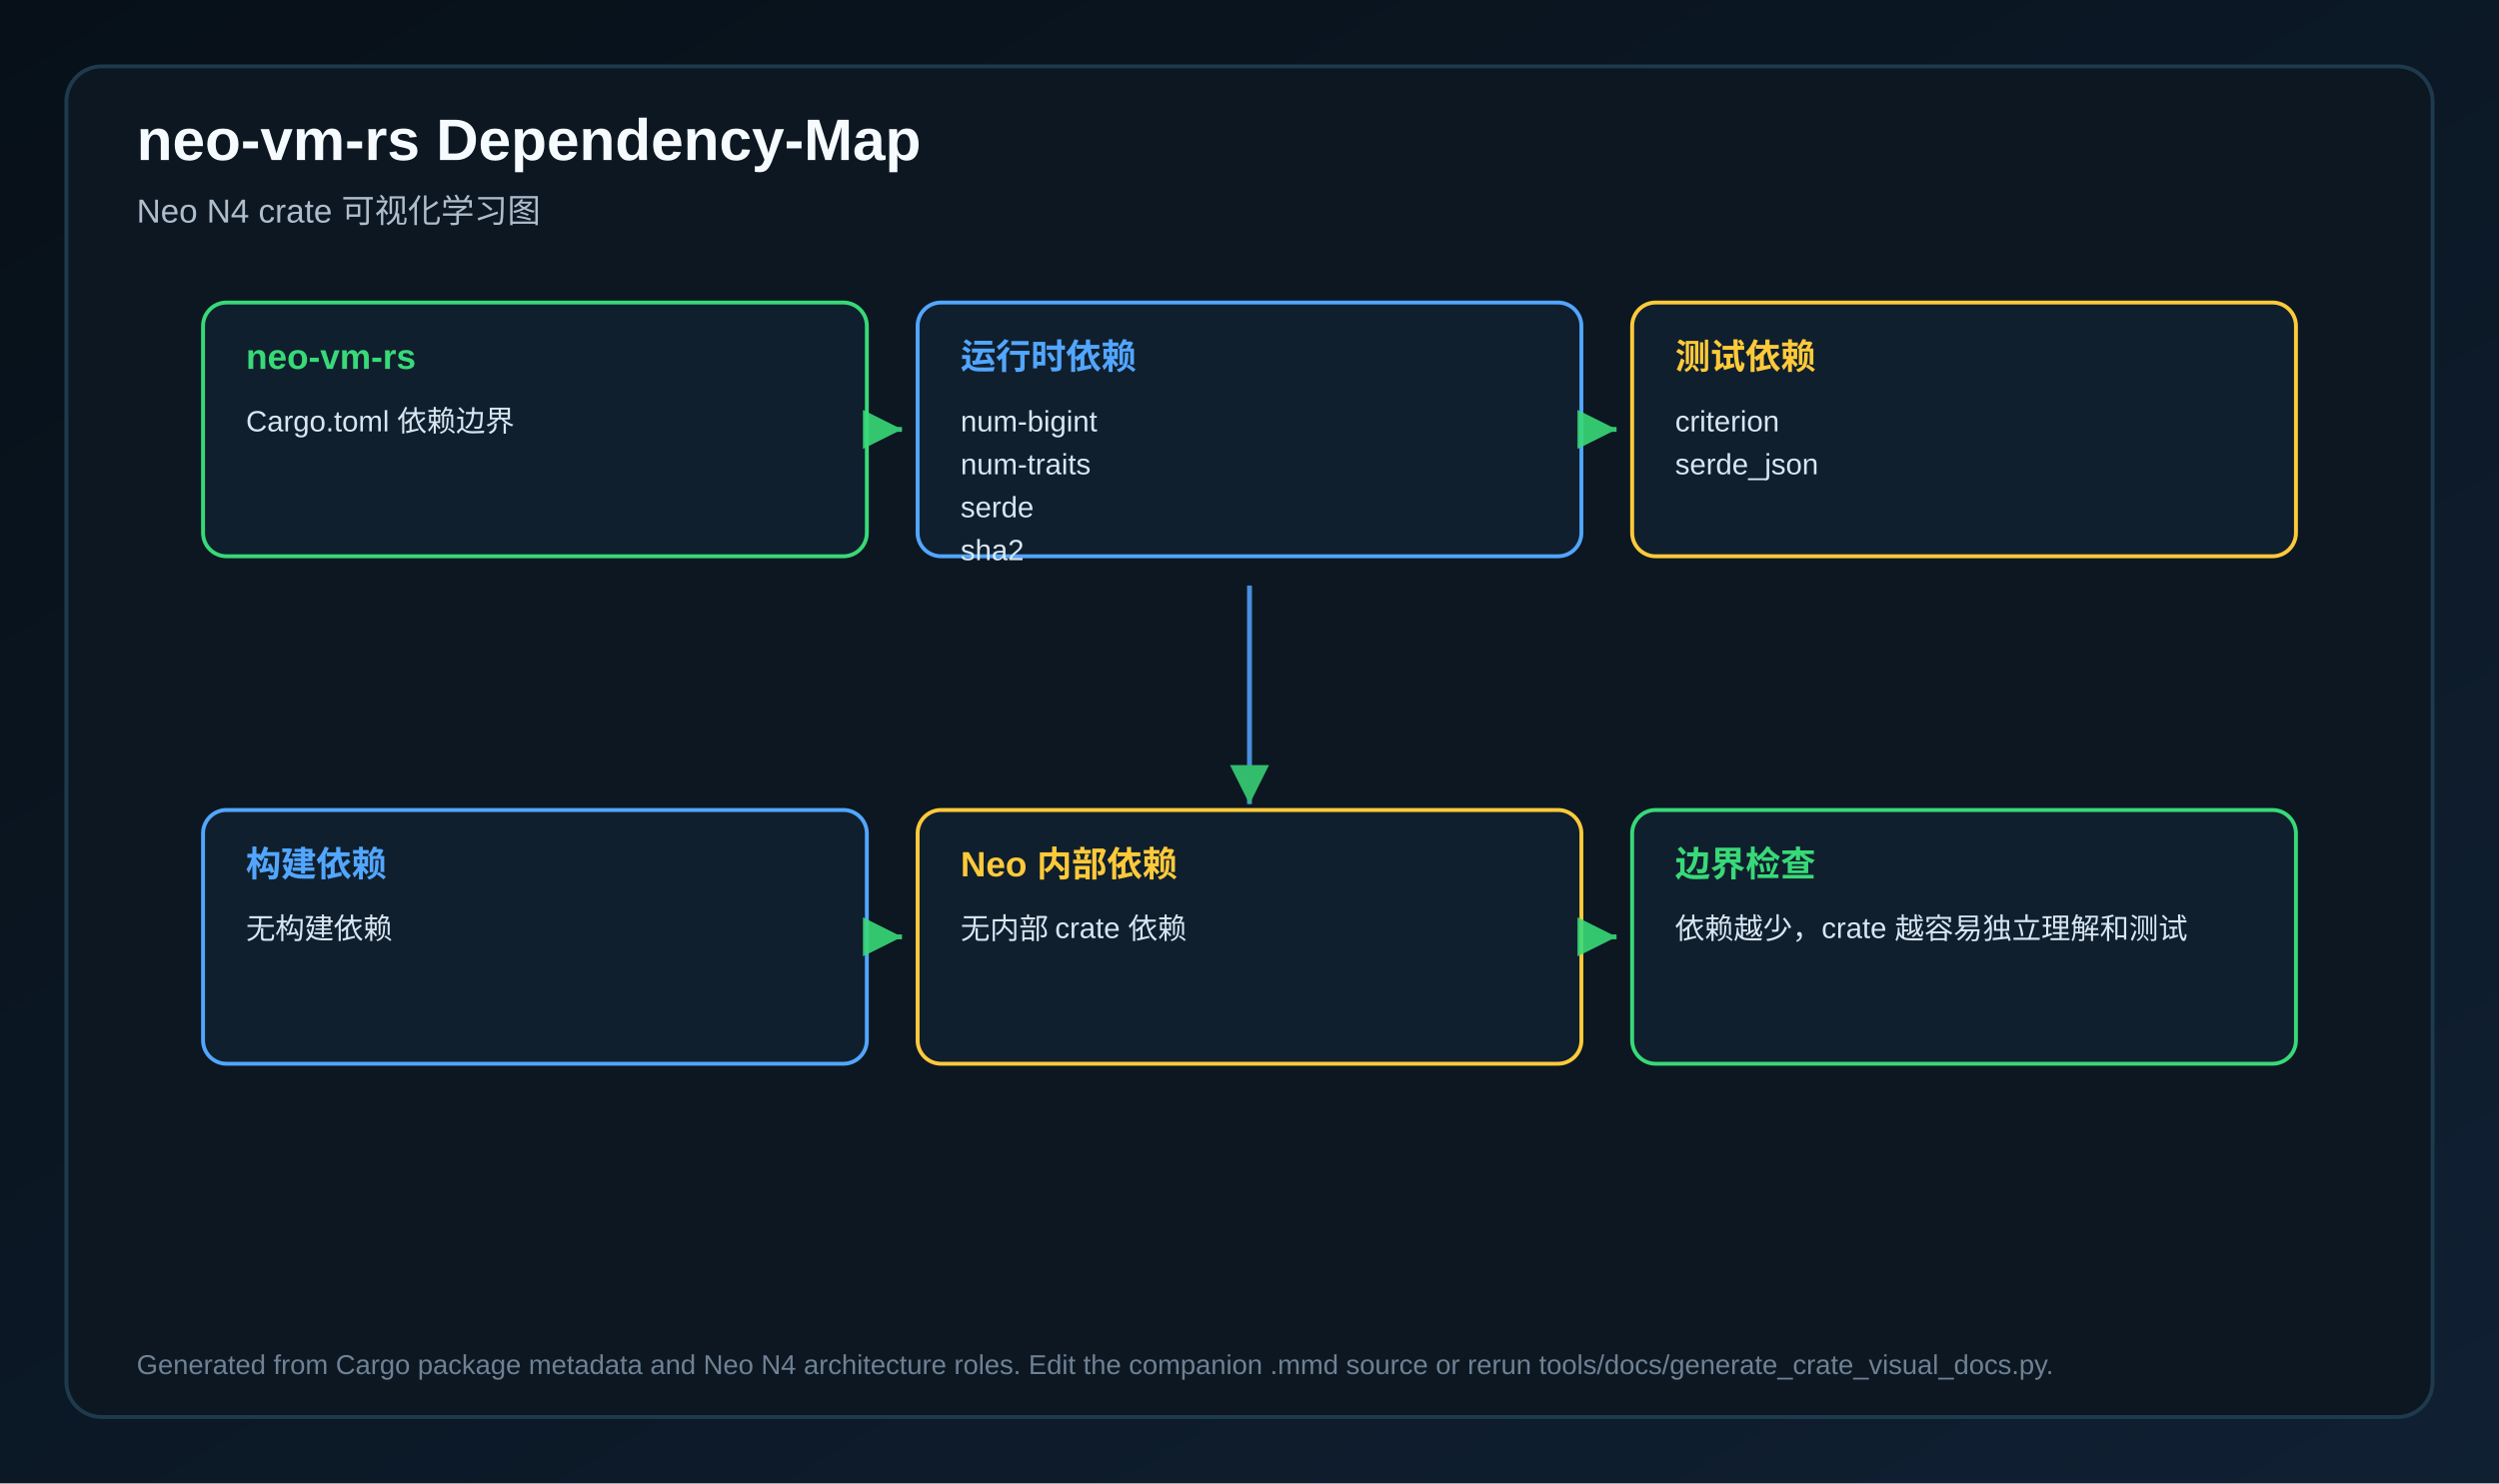
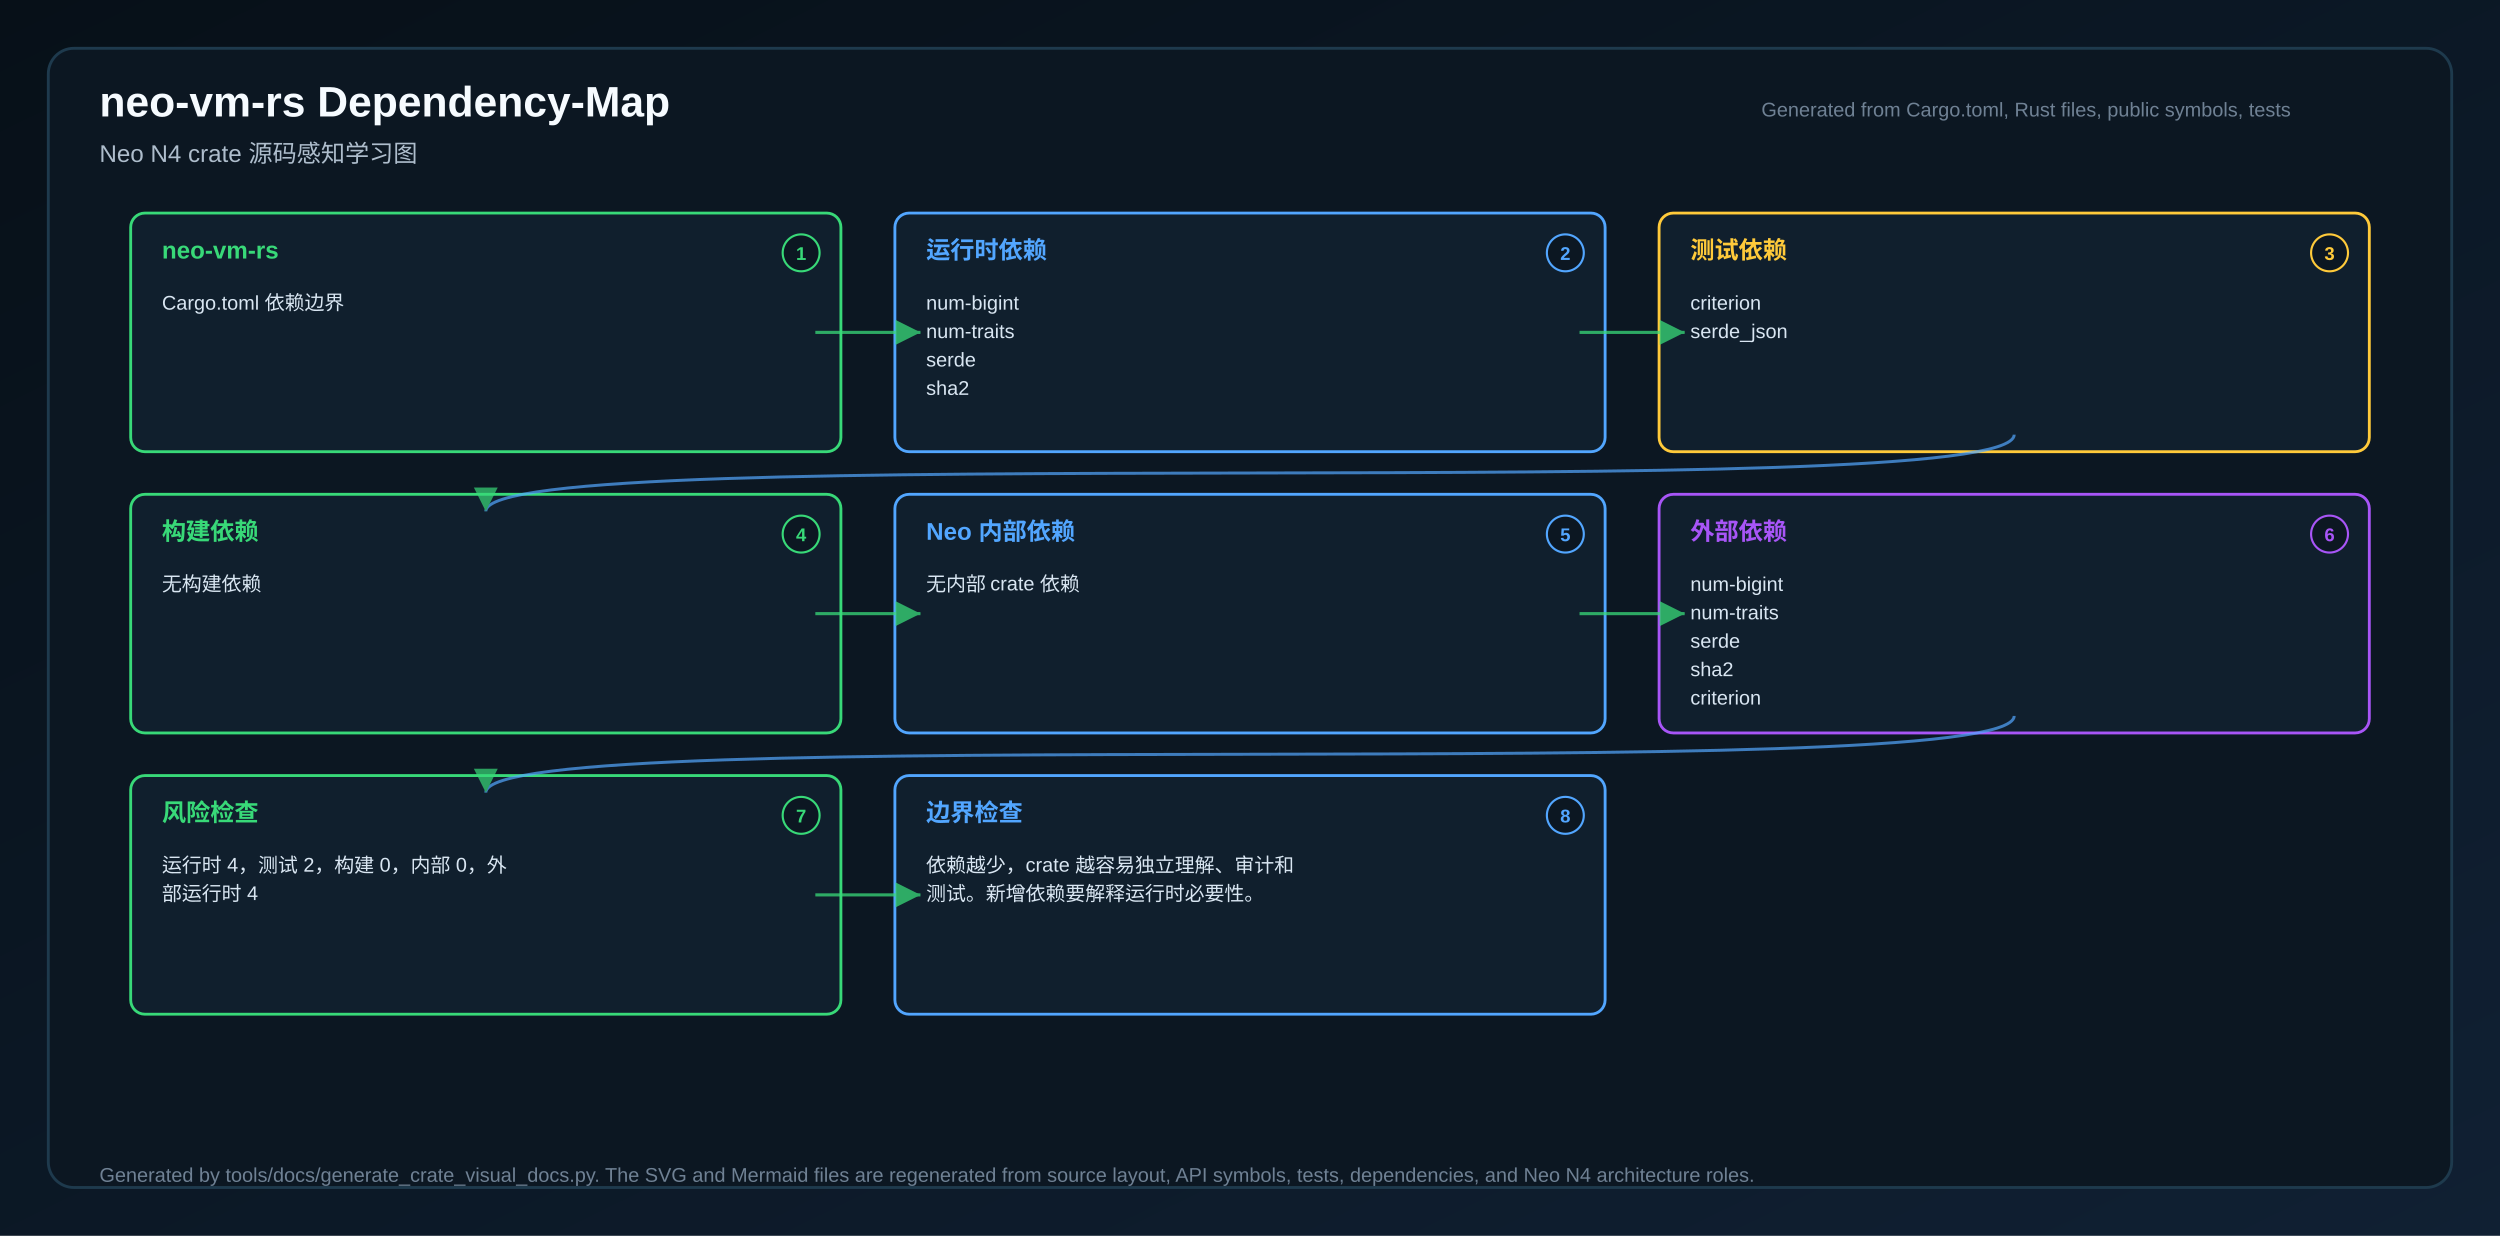
- <svg xmlns="http://www.w3.org/2000/svg" width="1280" height="760" viewBox="0 0 1280 760" role="img" aria-label="neo-vm-rs Dependency-Map">
+ <svg xmlns="http://www.w3.org/2000/svg" width="1760" height="870" viewBox="0 0 1760 870" role="img" aria-label="neo-vm-rs Dependency-Map">
  <defs>
    <linearGradient id="bg" x1="0" x2="1" y1="0" y2="1">
      <stop offset="0" stop-color="#071018" />
      <stop offset="1" stop-color="#102033" />
    </linearGradient>
    <marker id="arrow" markerWidth="12" markerHeight="12" refX="10" refY="6" orient="auto">
      <path d="M2,2 L10,6 L2,10 Z" fill="#38d978" />
    </marker>
  </defs>
-   <rect x="0" y="0" width="1280" height="760" fill="url(#bg)" />
-   <rect x="34" y="34" width="1212" height="692" rx="18" fill="#0c1722" stroke="#1e3a4d" stroke-width="2" />
+   <rect x="0" y="0" width="1760" height="870" fill="url(#bg)" />
+   <rect x="34" y="34" width="1692" height="802" rx="18" fill="#0c1722" stroke="#1e3a4d" stroke-width="2" />
  <text x="70" y="82" fill="#f6fbff" font-size="30" font-family="Segoe UI, Arial, sans-serif" font-weight="700">neo-vm-rs Dependency-Map</text>
-   <text x="70" y="114" fill="#aebdcc" font-size="17" font-family="Segoe UI, Arial, sans-serif">Neo N4 crate 可视化学习图</text>
-   <rect x="104" y="155" width="340" height="130" rx="12" fill="#101f2d" stroke="#38d978" stroke-width="2" />
-   <text x="126" y="189" fill="#38d978" font-size="18" font-family="Segoe UI, Arial, sans-serif" font-weight="700">neo-vm-rs</text>
-   <text x="126" y="221" fill="#d9e6f2" font-size="15" font-family="Segoe UI, Arial, sans-serif">Cargo.toml 依赖边界</text>
-   <rect x="470" y="155" width="340" height="130" rx="12" fill="#101f2d" stroke="#52a6ff" stroke-width="2" />
-   <text x="492" y="189" fill="#52a6ff" font-size="18" font-family="Segoe UI, Arial, sans-serif" font-weight="700">运行时依赖</text>
-   <text x="492" y="221" fill="#d9e6f2" font-size="15" font-family="Segoe UI, Arial, sans-serif">num-bigint</text>
-   <text x="492" y="243" fill="#d9e6f2" font-size="15" font-family="Segoe UI, Arial, sans-serif">num-traits</text>
-   <text x="492" y="265" fill="#d9e6f2" font-size="15" font-family="Segoe UI, Arial, sans-serif">serde</text>
-   <text x="492" y="287" fill="#d9e6f2" font-size="15" font-family="Segoe UI, Arial, sans-serif">sha2</text>
-   <line x1="452" y1="220" x2="462" y2="220" stroke="#38d978" stroke-width="2.5" marker-end="url(#arrow)" opacity="0.9" />
-   <rect x="836" y="155" width="340" height="130" rx="12" fill="#101f2d" stroke="#ffca3a" stroke-width="2" />
-   <text x="858" y="189" fill="#ffca3a" font-size="18" font-family="Segoe UI, Arial, sans-serif" font-weight="700">测试依赖</text>
-   <text x="858" y="221" fill="#d9e6f2" font-size="15" font-family="Segoe UI, Arial, sans-serif">criterion</text>
-   <text x="858" y="243" fill="#d9e6f2" font-size="15" font-family="Segoe UI, Arial, sans-serif">serde_json</text>
-   <line x1="818" y1="220" x2="828" y2="220" stroke="#38d978" stroke-width="2.5" marker-end="url(#arrow)" opacity="0.9" />
-   <rect x="104" y="415" width="340" height="130" rx="12" fill="#101f2d" stroke="#52a6ff" stroke-width="2" />
-   <text x="126" y="449" fill="#52a6ff" font-size="18" font-family="Segoe UI, Arial, sans-serif" font-weight="700">构建依赖</text>
-   <text x="126" y="481" fill="#d9e6f2" font-size="15" font-family="Segoe UI, Arial, sans-serif">无构建依赖</text>
-   <rect x="470" y="415" width="340" height="130" rx="12" fill="#101f2d" stroke="#ffca3a" stroke-width="2" />
-   <text x="492" y="449" fill="#ffca3a" font-size="18" font-family="Segoe UI, Arial, sans-serif" font-weight="700">Neo 内部依赖</text>
-   <text x="492" y="481" fill="#d9e6f2" font-size="15" font-family="Segoe UI, Arial, sans-serif">无内部 crate 依赖</text>
-   <line x1="452" y1="480" x2="462" y2="480" stroke="#38d978" stroke-width="2.5" marker-end="url(#arrow)" opacity="0.9" />
-   <rect x="836" y="415" width="340" height="130" rx="12" fill="#101f2d" stroke="#38d978" stroke-width="2" />
-   <text x="858" y="449" fill="#38d978" font-size="18" font-family="Segoe UI, Arial, sans-serif" font-weight="700">边界检查</text>
-   <text x="858" y="481" fill="#d9e6f2" font-size="15" font-family="Segoe UI, Arial, sans-serif">依赖越少，crate 越容易独立理解和测试</text>
-   <line x1="818" y1="480" x2="828" y2="480" stroke="#38d978" stroke-width="2.5" marker-end="url(#arrow)" opacity="0.9" />
-   <path d="M640 300 C640 350 640 370 640 412" stroke="#52a6ff" stroke-width="2.5" fill="none" marker-end="url(#arrow)" opacity="0.85" />
-   <text x="70" y="704" fill="#6f8194" font-size="14" font-family="Segoe UI, Arial, sans-serif">Generated from Cargo package metadata and Neo N4 architecture roles. Edit the companion .mmd source or rerun tools/docs/generate_crate_visual_docs.py.</text>
+   <text x="70" y="114" fill="#aebdcc" font-size="17" font-family="Segoe UI, Arial, sans-serif">Neo N4 crate 源码感知学习图</text>
+   <text x="1240" y="82" fill="#6f8194" font-size="14" font-family="Segoe UI, Arial, sans-serif">Generated from Cargo.toml, Rust files, public symbols, tests</text>
+   <rect x="92" y="150" width="500" height="168" rx="10" fill="#101f2d" stroke="#38d978" stroke-width="2" />
+   <circle cx="564" cy="178" r="13" fill="#0c1722" stroke="#38d978" stroke-width="1.5" />
+   <text x="564" y="183" text-anchor="middle" fill="#38d978" font-size="13" font-family="Segoe UI, Arial, sans-serif" font-weight="700">1</text>
+   <text x="114" y="182" fill="#38d978" font-size="17" font-family="Segoe UI, Arial, sans-serif" font-weight="700">neo-vm-rs</text>
+   <text x="114" y="218" fill="#d9e6f2" font-size="14" font-family="Segoe UI, Arial, sans-serif">Cargo.toml 依赖边界</text>
+   <rect x="630" y="150" width="500" height="168" rx="10" fill="#101f2d" stroke="#52a6ff" stroke-width="2" />
+   <circle cx="1102" cy="178" r="13" fill="#0c1722" stroke="#52a6ff" stroke-width="1.5" />
+   <text x="1102" y="183" text-anchor="middle" fill="#52a6ff" font-size="13" font-family="Segoe UI, Arial, sans-serif" font-weight="700">2</text>
+   <text x="652" y="182" fill="#52a6ff" font-size="17" font-family="Segoe UI, Arial, sans-serif" font-weight="700">运行时依赖</text>
+   <text x="652" y="218" fill="#d9e6f2" font-size="14" font-family="Segoe UI, Arial, sans-serif">num-bigint</text>
+   <text x="652" y="238" fill="#d9e6f2" font-size="14" font-family="Segoe UI, Arial, sans-serif">num-traits</text>
+   <text x="652" y="258" fill="#d9e6f2" font-size="14" font-family="Segoe UI, Arial, sans-serif">serde</text>
+   <text x="652" y="278" fill="#d9e6f2" font-size="14" font-family="Segoe UI, Arial, sans-serif">sha2</text>
+   <rect x="1168" y="150" width="500" height="168" rx="10" fill="#101f2d" stroke="#ffca3a" stroke-width="2" />
+   <circle cx="1640" cy="178" r="13" fill="#0c1722" stroke="#ffca3a" stroke-width="1.5" />
+   <text x="1640" y="183" text-anchor="middle" fill="#ffca3a" font-size="13" font-family="Segoe UI, Arial, sans-serif" font-weight="700">3</text>
+   <text x="1190" y="182" fill="#ffca3a" font-size="17" font-family="Segoe UI, Arial, sans-serif" font-weight="700">测试依赖</text>
+   <text x="1190" y="218" fill="#d9e6f2" font-size="14" font-family="Segoe UI, Arial, sans-serif">criterion</text>
+   <text x="1190" y="238" fill="#d9e6f2" font-size="14" font-family="Segoe UI, Arial, sans-serif">serde_json</text>
+   <rect x="92" y="348" width="500" height="168" rx="10" fill="#101f2d" stroke="#38d978" stroke-width="2" />
+   <circle cx="564" cy="376" r="13" fill="#0c1722" stroke="#38d978" stroke-width="1.5" />
+   <text x="564" y="381" text-anchor="middle" fill="#38d978" font-size="13" font-family="Segoe UI, Arial, sans-serif" font-weight="700">4</text>
+   <text x="114" y="380" fill="#38d978" font-size="17" font-family="Segoe UI, Arial, sans-serif" font-weight="700">构建依赖</text>
+   <text x="114" y="416" fill="#d9e6f2" font-size="14" font-family="Segoe UI, Arial, sans-serif">无构建依赖</text>
+   <rect x="630" y="348" width="500" height="168" rx="10" fill="#101f2d" stroke="#52a6ff" stroke-width="2" />
+   <circle cx="1102" cy="376" r="13" fill="#0c1722" stroke="#52a6ff" stroke-width="1.5" />
+   <text x="1102" y="381" text-anchor="middle" fill="#52a6ff" font-size="13" font-family="Segoe UI, Arial, sans-serif" font-weight="700">5</text>
+   <text x="652" y="380" fill="#52a6ff" font-size="17" font-family="Segoe UI, Arial, sans-serif" font-weight="700">Neo 内部依赖</text>
+   <text x="652" y="416" fill="#d9e6f2" font-size="14" font-family="Segoe UI, Arial, sans-serif">无内部 crate 依赖</text>
+   <rect x="1168" y="348" width="500" height="168" rx="10" fill="#101f2d" stroke="#a855f7" stroke-width="2" />
+   <circle cx="1640" cy="376" r="13" fill="#0c1722" stroke="#a855f7" stroke-width="1.5" />
+   <text x="1640" y="381" text-anchor="middle" fill="#a855f7" font-size="13" font-family="Segoe UI, Arial, sans-serif" font-weight="700">6</text>
+   <text x="1190" y="380" fill="#a855f7" font-size="17" font-family="Segoe UI, Arial, sans-serif" font-weight="700">外部依赖</text>
+   <text x="1190" y="416" fill="#d9e6f2" font-size="14" font-family="Segoe UI, Arial, sans-serif">num-bigint</text>
+   <text x="1190" y="436" fill="#d9e6f2" font-size="14" font-family="Segoe UI, Arial, sans-serif">num-traits</text>
+   <text x="1190" y="456" fill="#d9e6f2" font-size="14" font-family="Segoe UI, Arial, sans-serif">serde</text>
+   <text x="1190" y="476" fill="#d9e6f2" font-size="14" font-family="Segoe UI, Arial, sans-serif">sha2</text>
+   <text x="1190" y="496" fill="#d9e6f2" font-size="14" font-family="Segoe UI, Arial, sans-serif">criterion</text>
+   <rect x="92" y="546" width="500" height="168" rx="10" fill="#101f2d" stroke="#38d978" stroke-width="2" />
+   <circle cx="564" cy="574" r="13" fill="#0c1722" stroke="#38d978" stroke-width="1.5" />
+   <text x="564" y="579" text-anchor="middle" fill="#38d978" font-size="13" font-family="Segoe UI, Arial, sans-serif" font-weight="700">7</text>
+   <text x="114" y="578" fill="#38d978" font-size="17" font-family="Segoe UI, Arial, sans-serif" font-weight="700">风险检查</text>
+   <text x="114" y="614" fill="#d9e6f2" font-size="14" font-family="Segoe UI, Arial, sans-serif">运行时 4，测试 2，构建 0，内部 0，外</text>
+   <text x="114" y="634" fill="#d9e6f2" font-size="14" font-family="Segoe UI, Arial, sans-serif">部运行时 4</text>
+   <rect x="630" y="546" width="500" height="168" rx="10" fill="#101f2d" stroke="#52a6ff" stroke-width="2" />
+   <circle cx="1102" cy="574" r="13" fill="#0c1722" stroke="#52a6ff" stroke-width="1.5" />
+   <text x="1102" y="579" text-anchor="middle" fill="#52a6ff" font-size="13" font-family="Segoe UI, Arial, sans-serif" font-weight="700">8</text>
+   <text x="652" y="578" fill="#52a6ff" font-size="17" font-family="Segoe UI, Arial, sans-serif" font-weight="700">边界检查</text>
+   <text x="652" y="614" fill="#d9e6f2" font-size="14" font-family="Segoe UI, Arial, sans-serif">依赖越少，crate 越容易独立理解、审计和</text>
+   <text x="652" y="634" fill="#d9e6f2" font-size="14" font-family="Segoe UI, Arial, sans-serif">测试。新增依赖要解释运行时必要性。</text>
+   <line x1="574" y1="234" x2="648" y2="234" stroke="#38d978" stroke-width="2.2" marker-end="url(#arrow)" opacity="0.75" />
+   <line x1="1112" y1="234" x2="1186" y2="234" stroke="#38d978" stroke-width="2.2" marker-end="url(#arrow)" opacity="0.75" />
+   <line x1="574" y1="432" x2="648" y2="432" stroke="#38d978" stroke-width="2.2" marker-end="url(#arrow)" opacity="0.75" />
+   <line x1="1112" y1="432" x2="1186" y2="432" stroke="#38d978" stroke-width="2.2" marker-end="url(#arrow)" opacity="0.75" />
+   <line x1="574" y1="630" x2="648" y2="630" stroke="#38d978" stroke-width="2.2" marker-end="url(#arrow)" opacity="0.75" />
+   <path d="M1418 306 C1418 358, 342 308, 342 360" stroke="#52a6ff" stroke-width="2.1" fill="none" marker-end="url(#arrow)" opacity="0.7" />
+   <path d="M1418 504 C1418 556, 342 506, 342 558" stroke="#52a6ff" stroke-width="2.1" fill="none" marker-end="url(#arrow)" opacity="0.7" />
+   <text x="70" y="832" fill="#6f8194" font-size="14" font-family="Segoe UI, Arial, sans-serif">Generated by tools/docs/generate_crate_visual_docs.py. The SVG and Mermaid files are regenerated from source layout, API symbols, tests, dependencies, and Neo N4 architecture roles.</text>
</svg>
